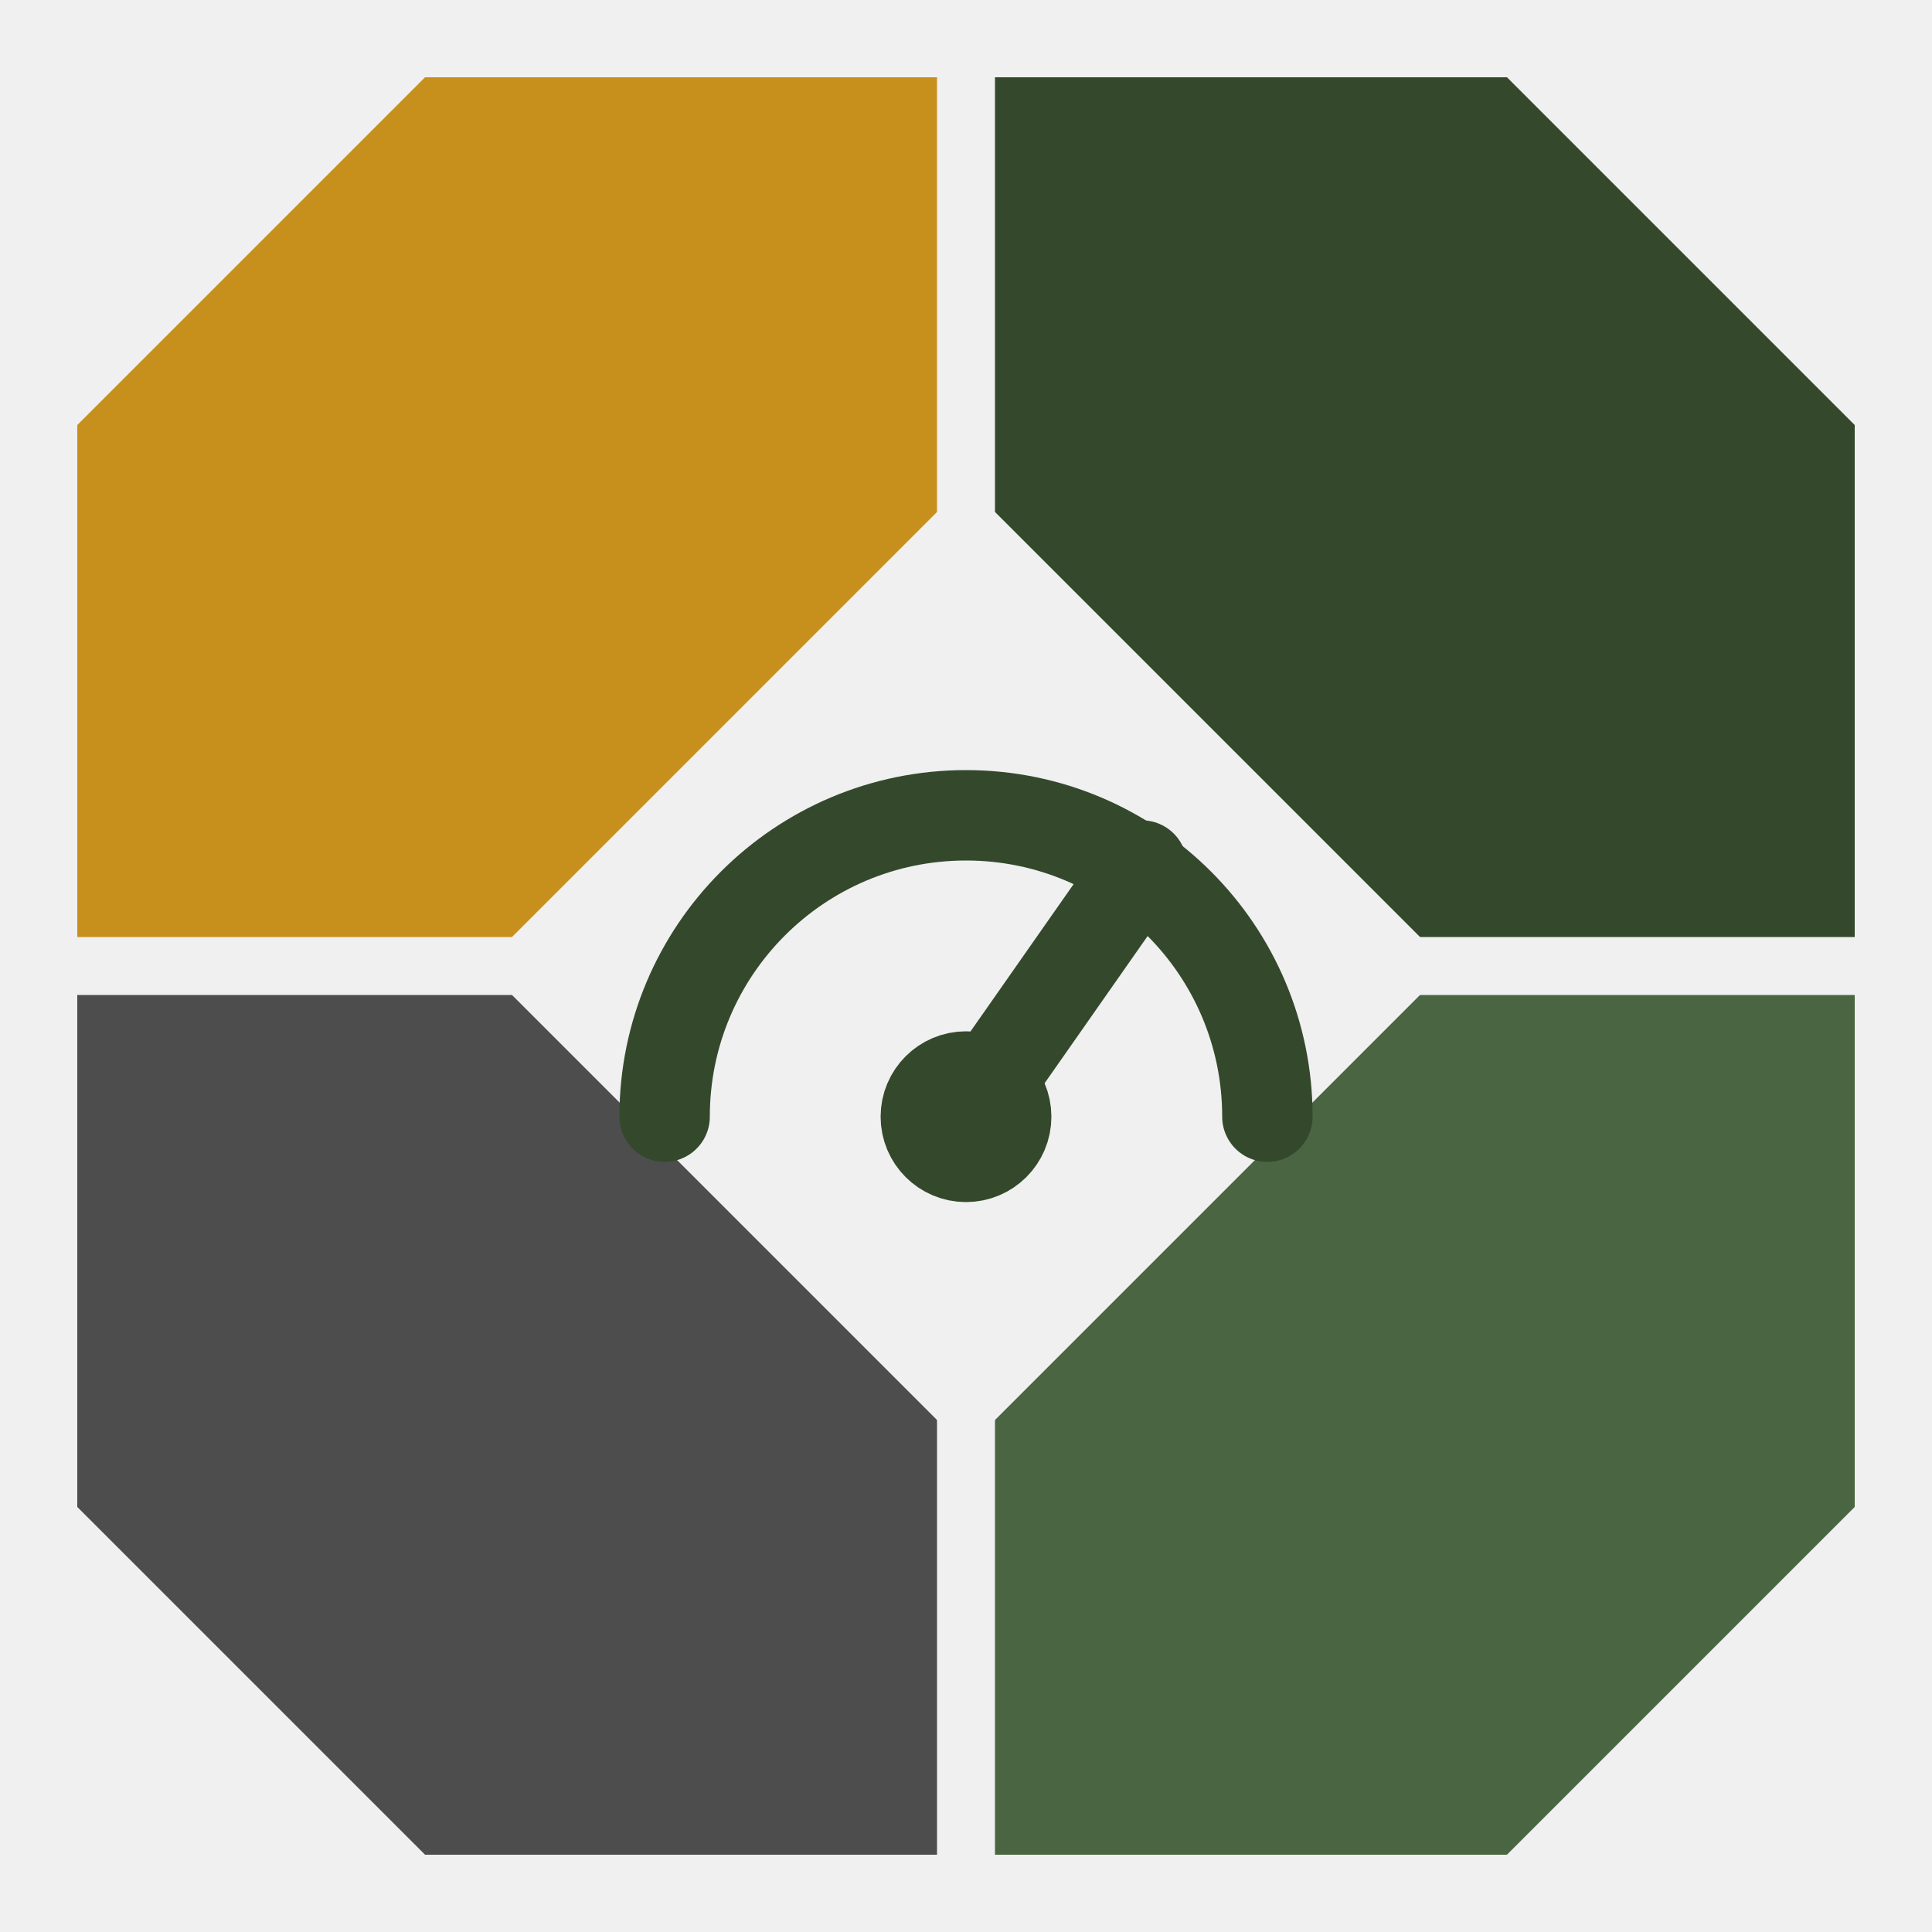
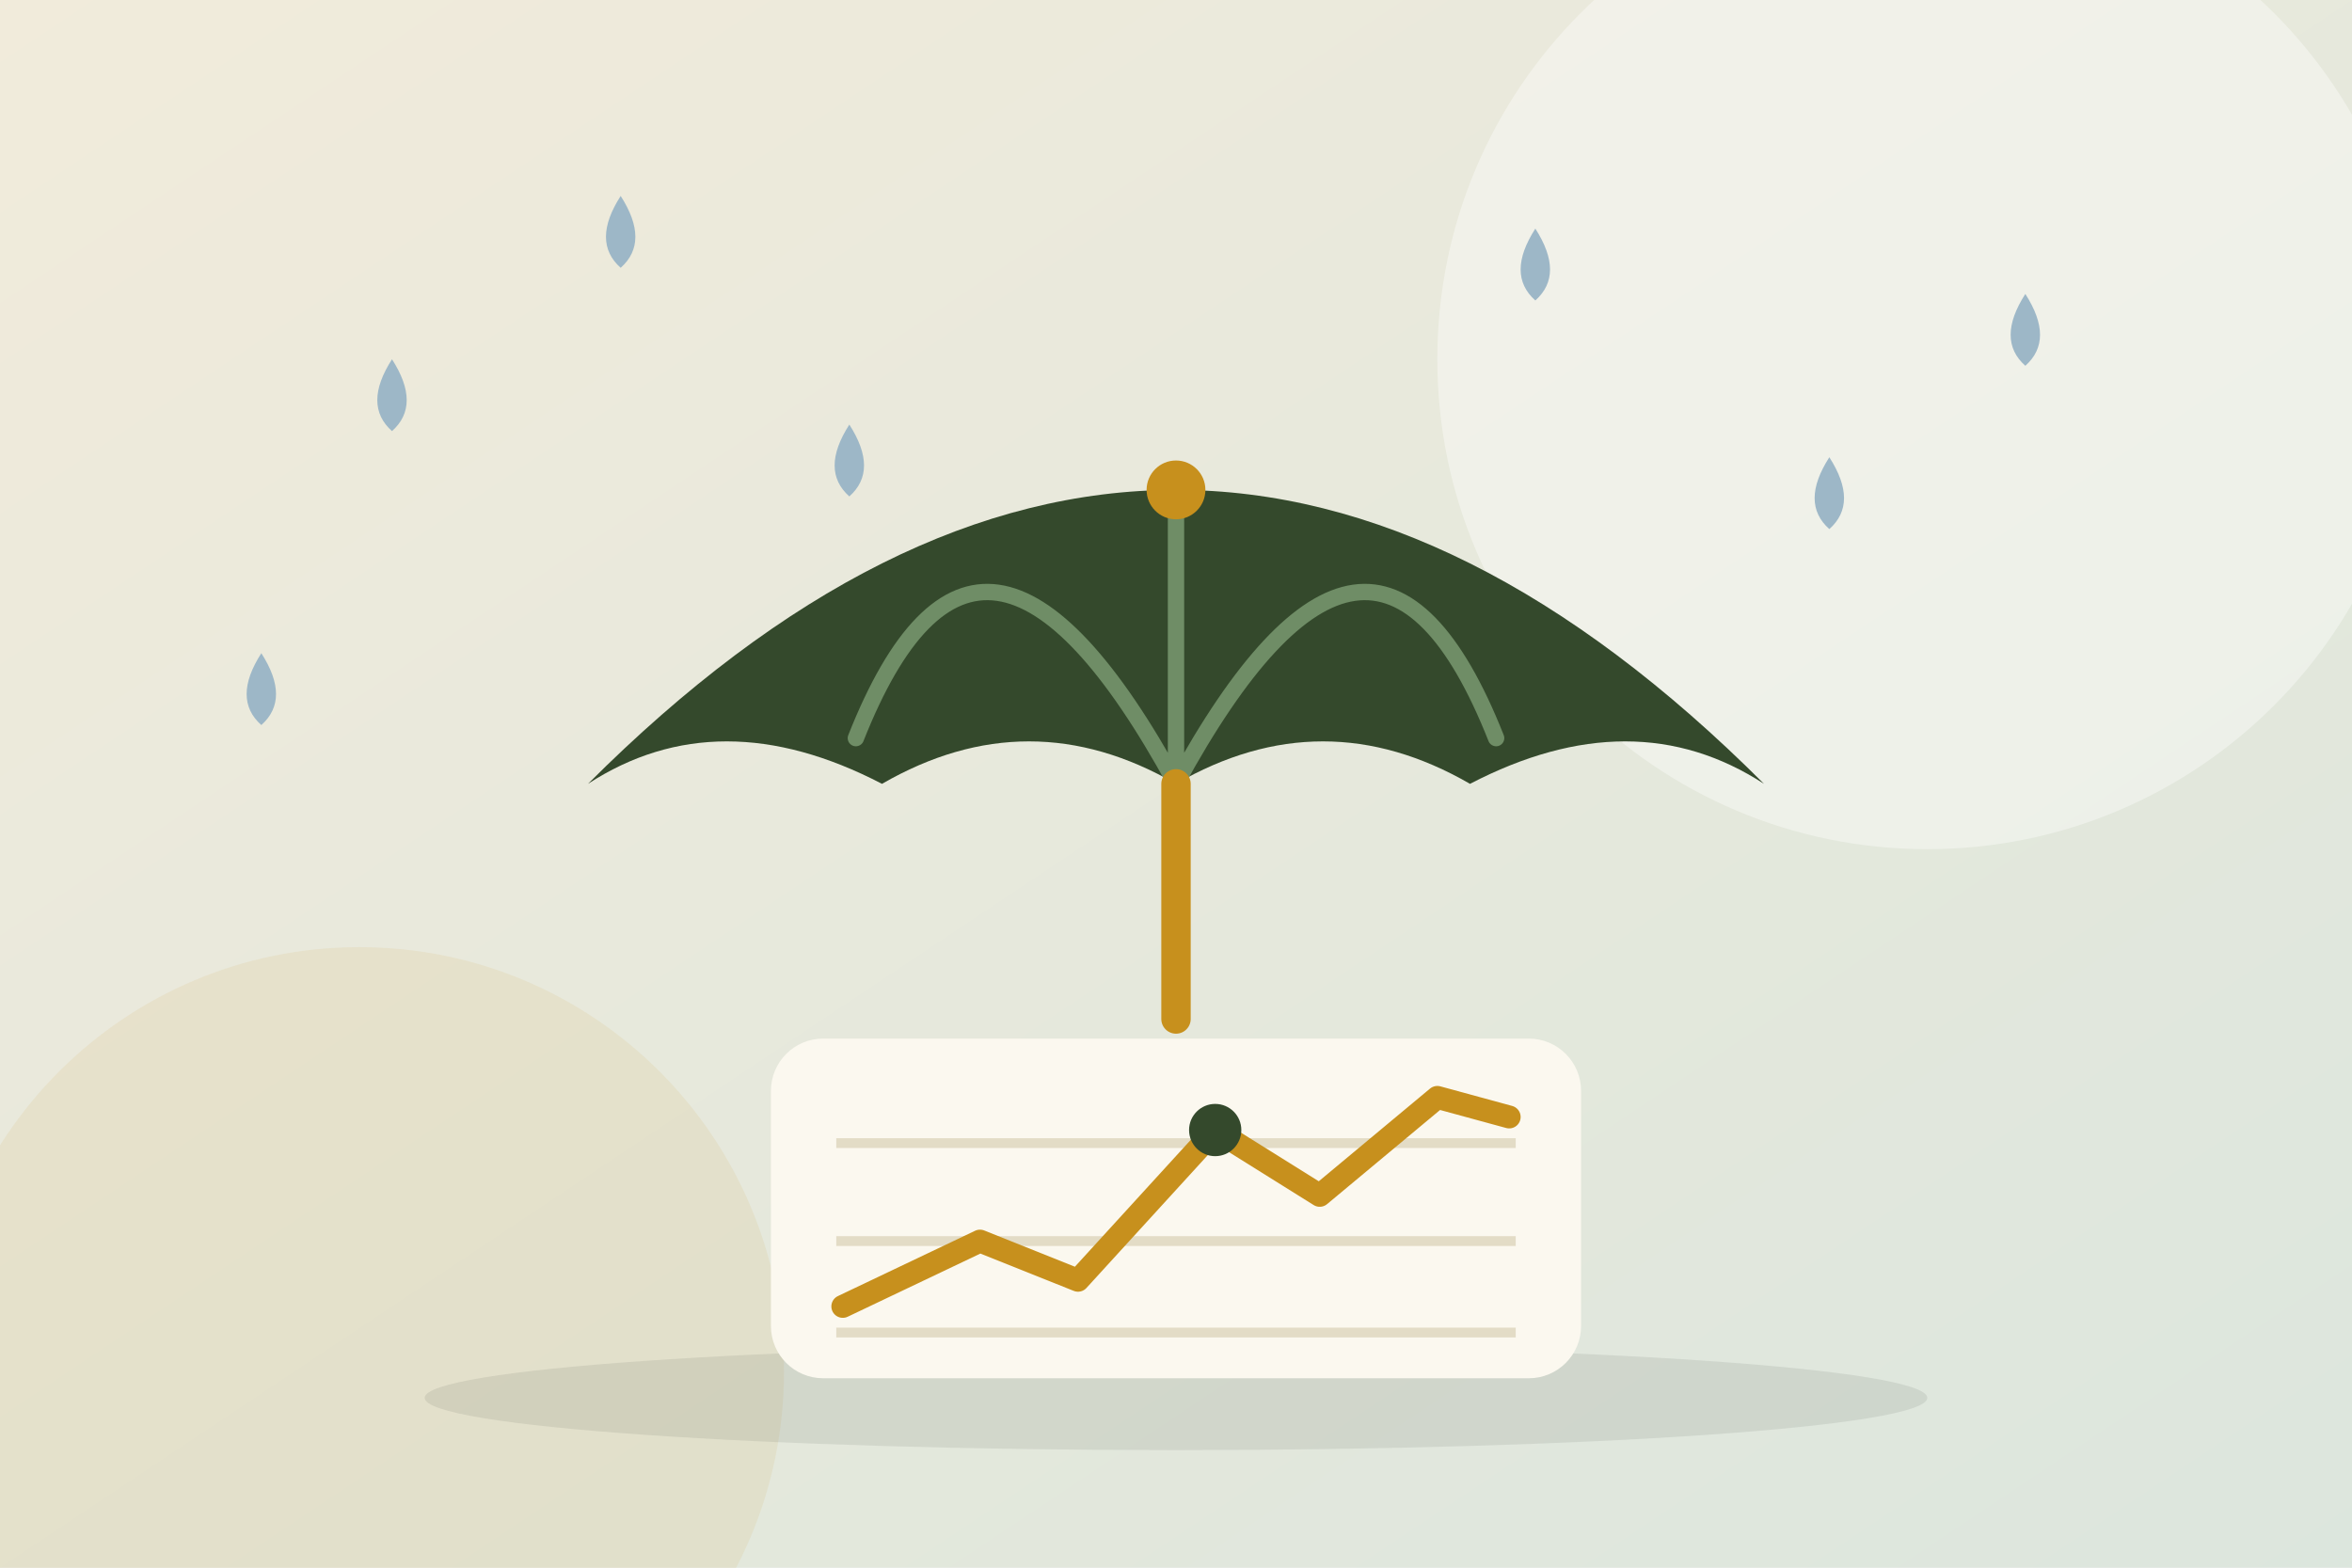
- <svg xmlns="http://www.w3.org/2000/svg" viewBox="0 0 100 100" role="img">
+ <svg xmlns="http://www.w3.org/2000/svg" viewBox="0 0 720 480" role="img">
  <defs>
-     <mask id="h">
-       <rect width="100" height="100" fill="#fff" />
-       <polygon points="50,25 75,50 50,75 25,50" fill="#000" />
-     </mask>
+     <linearGradient id="bg" x1="0" y1="0" x2="1" y2="1">
+       <stop offset="0" stop-color="#F1EBDB" />
+       <stop offset="1" stop-color="#DCE6DD" />
+     </linearGradient>
  </defs>
-   <g mask="url(#h)">
-     <polygon points="4,22 22,4 48.5,4 48.5,48.5 4,48.5" fill="#C7901D" />
-     <polygon points="51.5,4 78,4 96,22 96,48.5 51.5,48.5" fill="#34492C" />
-     <polygon points="4,51.5 48.5,51.5 48.5,96 22,96 4,78" fill="#4d4d4d" />
-     <polygon points="51.5,51.5 96,51.5 96,78 78,96 51.5,96" fill="#4a6542" />
+   <rect width="720" height="480" fill="url(#bg)" />
+   <circle cx="590" cy="110" r="150" fill="#fff" opacity=".38" />
+   <circle cx="110" cy="420" r="130" fill="#C7901D" opacity=".09" />
+   <ellipse cx="360" cy="428" rx="230" ry="16" fill="#222826" opacity=".09" />
+   <path transform="translate(120 110)" d="M0 0 q9 14 0 22 q-9 -8 0 -22" fill="#9DB7C7" />
+   <path transform="translate(190 60)" d="M0 0 q9 14 0 22 q-9 -8 0 -22" fill="#9DB7C7" />
+   <path transform="translate(260 130)" d="M0 0 q9 14 0 22 q-9 -8 0 -22" fill="#9DB7C7" />
+   <path transform="translate(470 70)" d="M0 0 q9 14 0 22 q-9 -8 0 -22" fill="#9DB7C7" />
+   <path transform="translate(560 140)" d="M0 0 q9 14 0 22 q-9 -8 0 -22" fill="#9DB7C7" />
+   <path transform="translate(620 90)" d="M0 0 q9 14 0 22 q-9 -8 0 -22" fill="#9DB7C7" />
+   <path transform="translate(80 200)" d="M0 0 q9 14 0 22 q-9 -8 0 -22" fill="#9DB7C7" />
+   <path d="M180 240 Q360 60 540 240 Q500 214 450 240 Q405 214 360 240 Q315 214 270 240 Q220 214 180 240Z" fill="#34492C" />
+   <path d="M360 240 Q300 130 262 226 M360 240 Q420 130 458 226 M360 240V150" stroke="#6F8D66" stroke-width="5" fill="none" stroke-linecap="round" />
+   <path d="M360 240V312" stroke="#C7901D" stroke-width="9" stroke-linecap="round" />
+   <circle cx="360" cy="150" r="9" fill="#C7901D" />
+   <rect x="236" y="318" width="248" height="104" rx="16" fill="#FBF8EF" />
+   <g stroke="#E3DCC6" stroke-width="3">
+     <path d="M256 350H464M256 380H464M256 408H464" />
  </g>
-   <g transform="translate(50 50) scale(1.3) translate(-50 -50)" fill="none" stroke="#34492C" stroke-width="3.6" stroke-linecap="round" stroke-linejoin="round">
-     <path d="M38 56a12 12 0 0 1 24 0" />
-     <path d="M50 56L57 46" />
-     <circle cx="50" cy="56" r="1.6" fill="#34492C" />
-   </g>
+   <path d="M258 400 L300 380 L330 392 L372 346 L404 366 L440 336 L462 342" stroke="#C7901D" stroke-width="7" fill="none" stroke-linecap="round" stroke-linejoin="round" />
+   <circle cx="372" cy="346" r="8" fill="#34492C" />
</svg>
